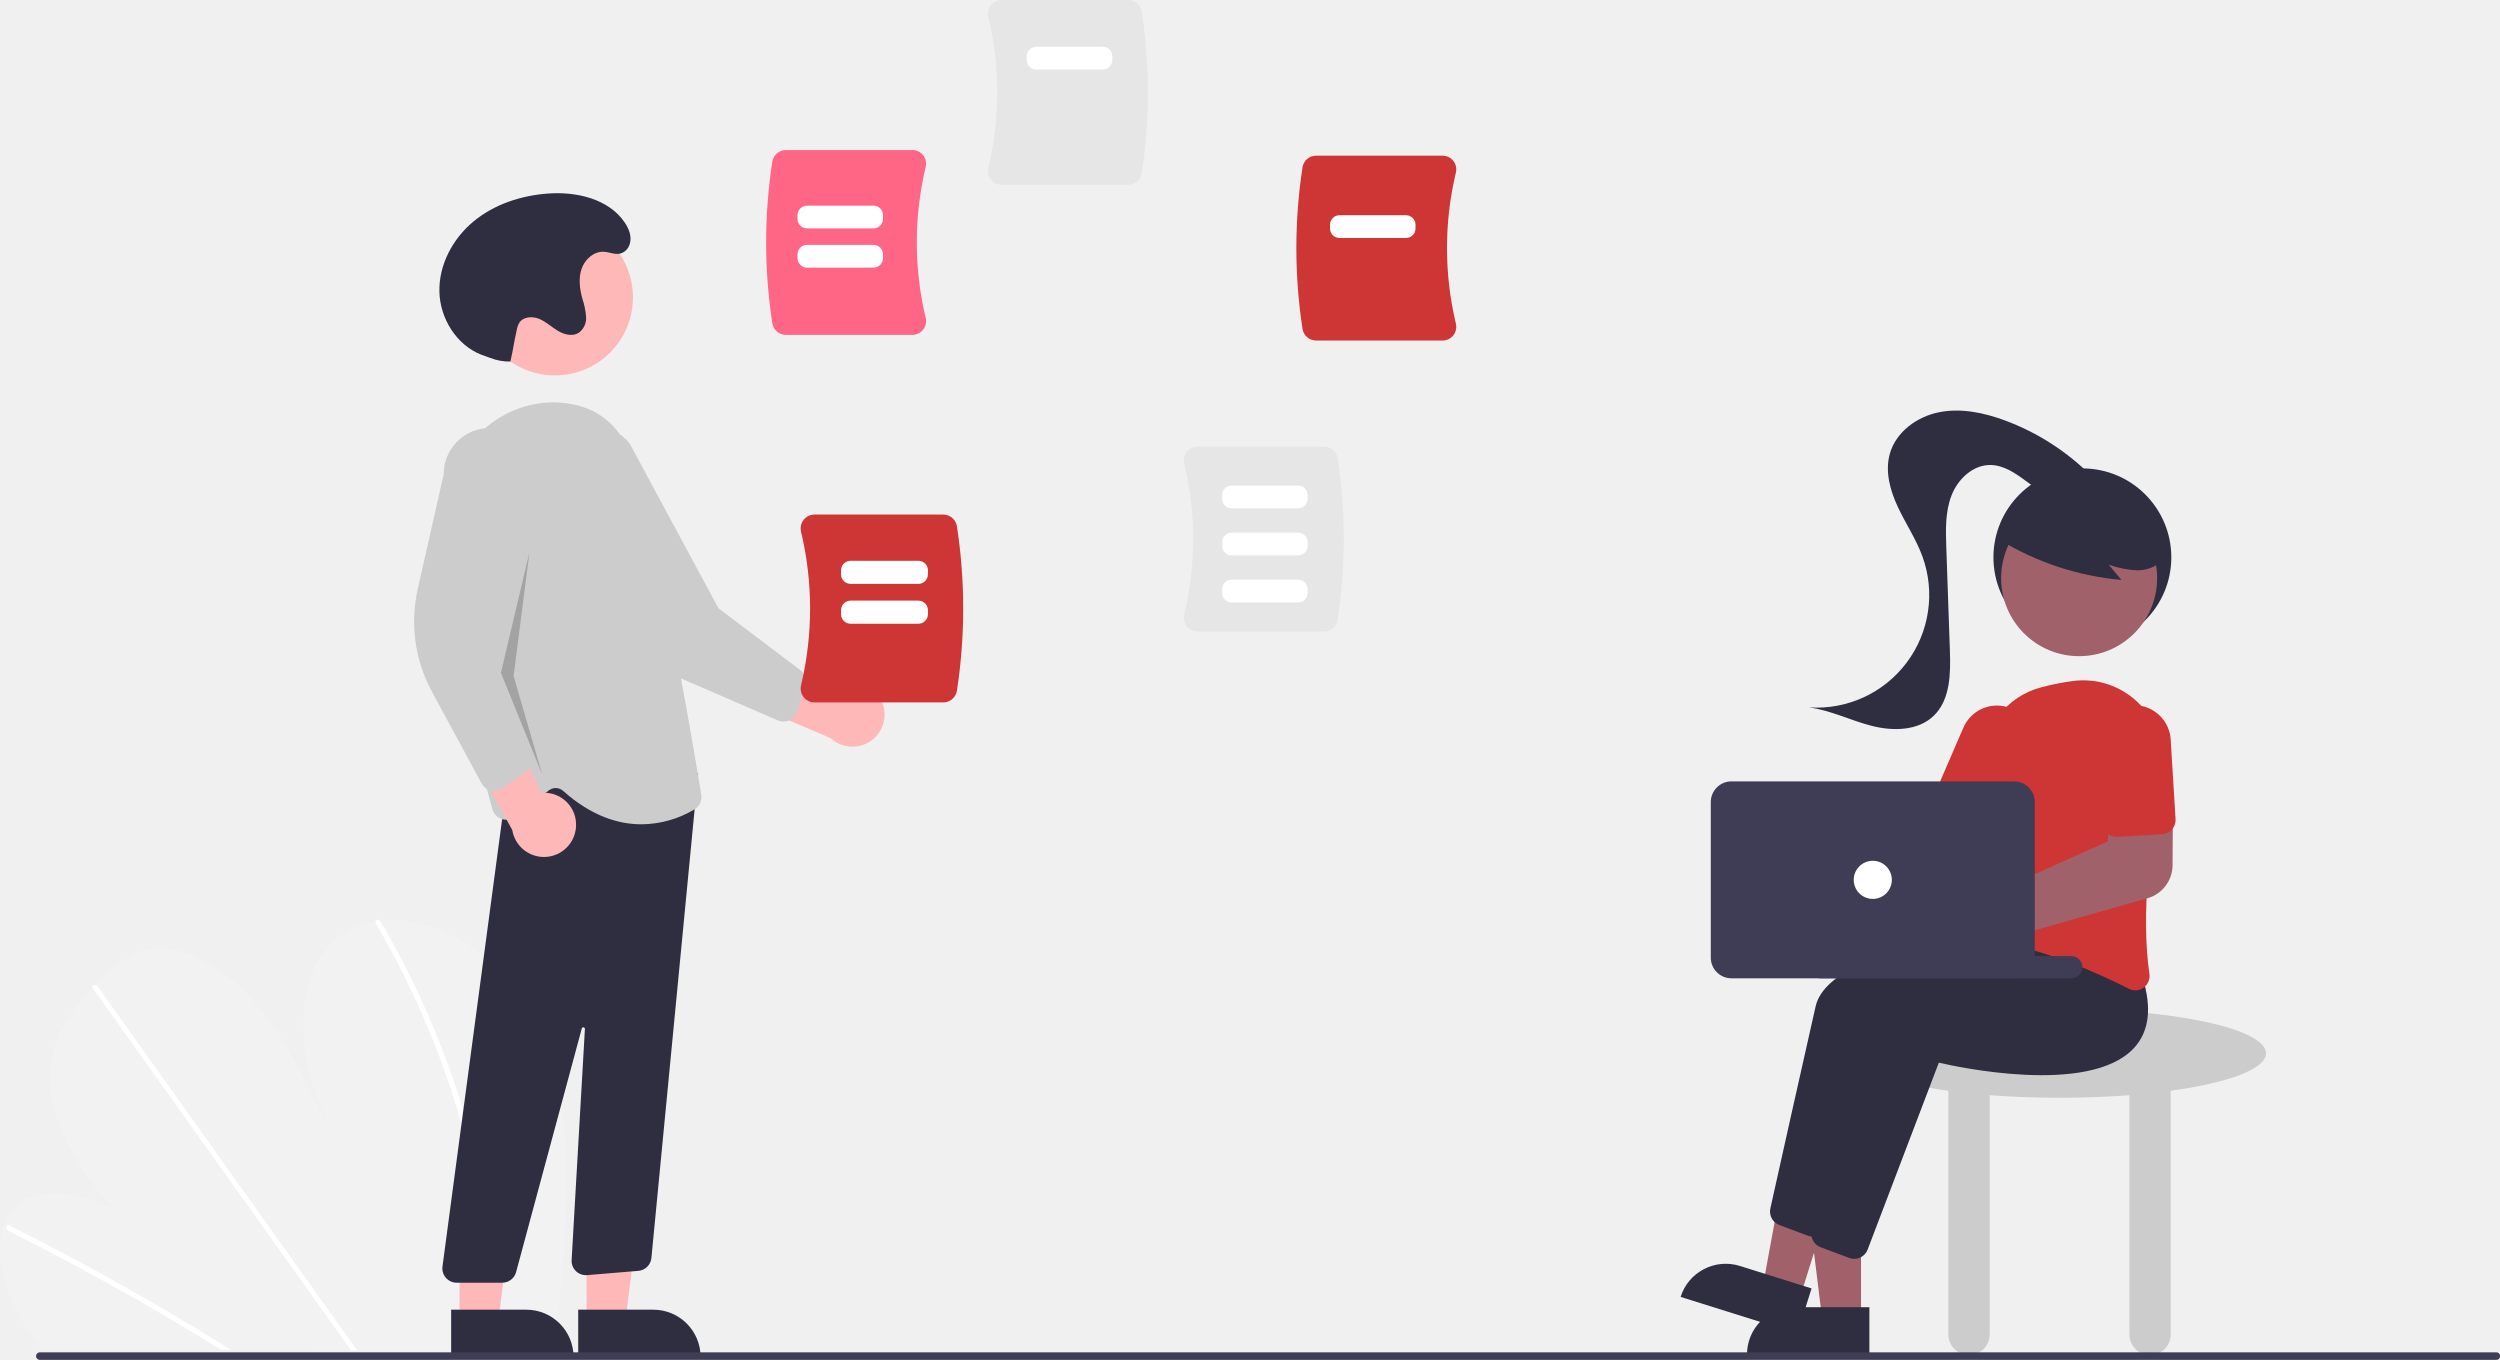
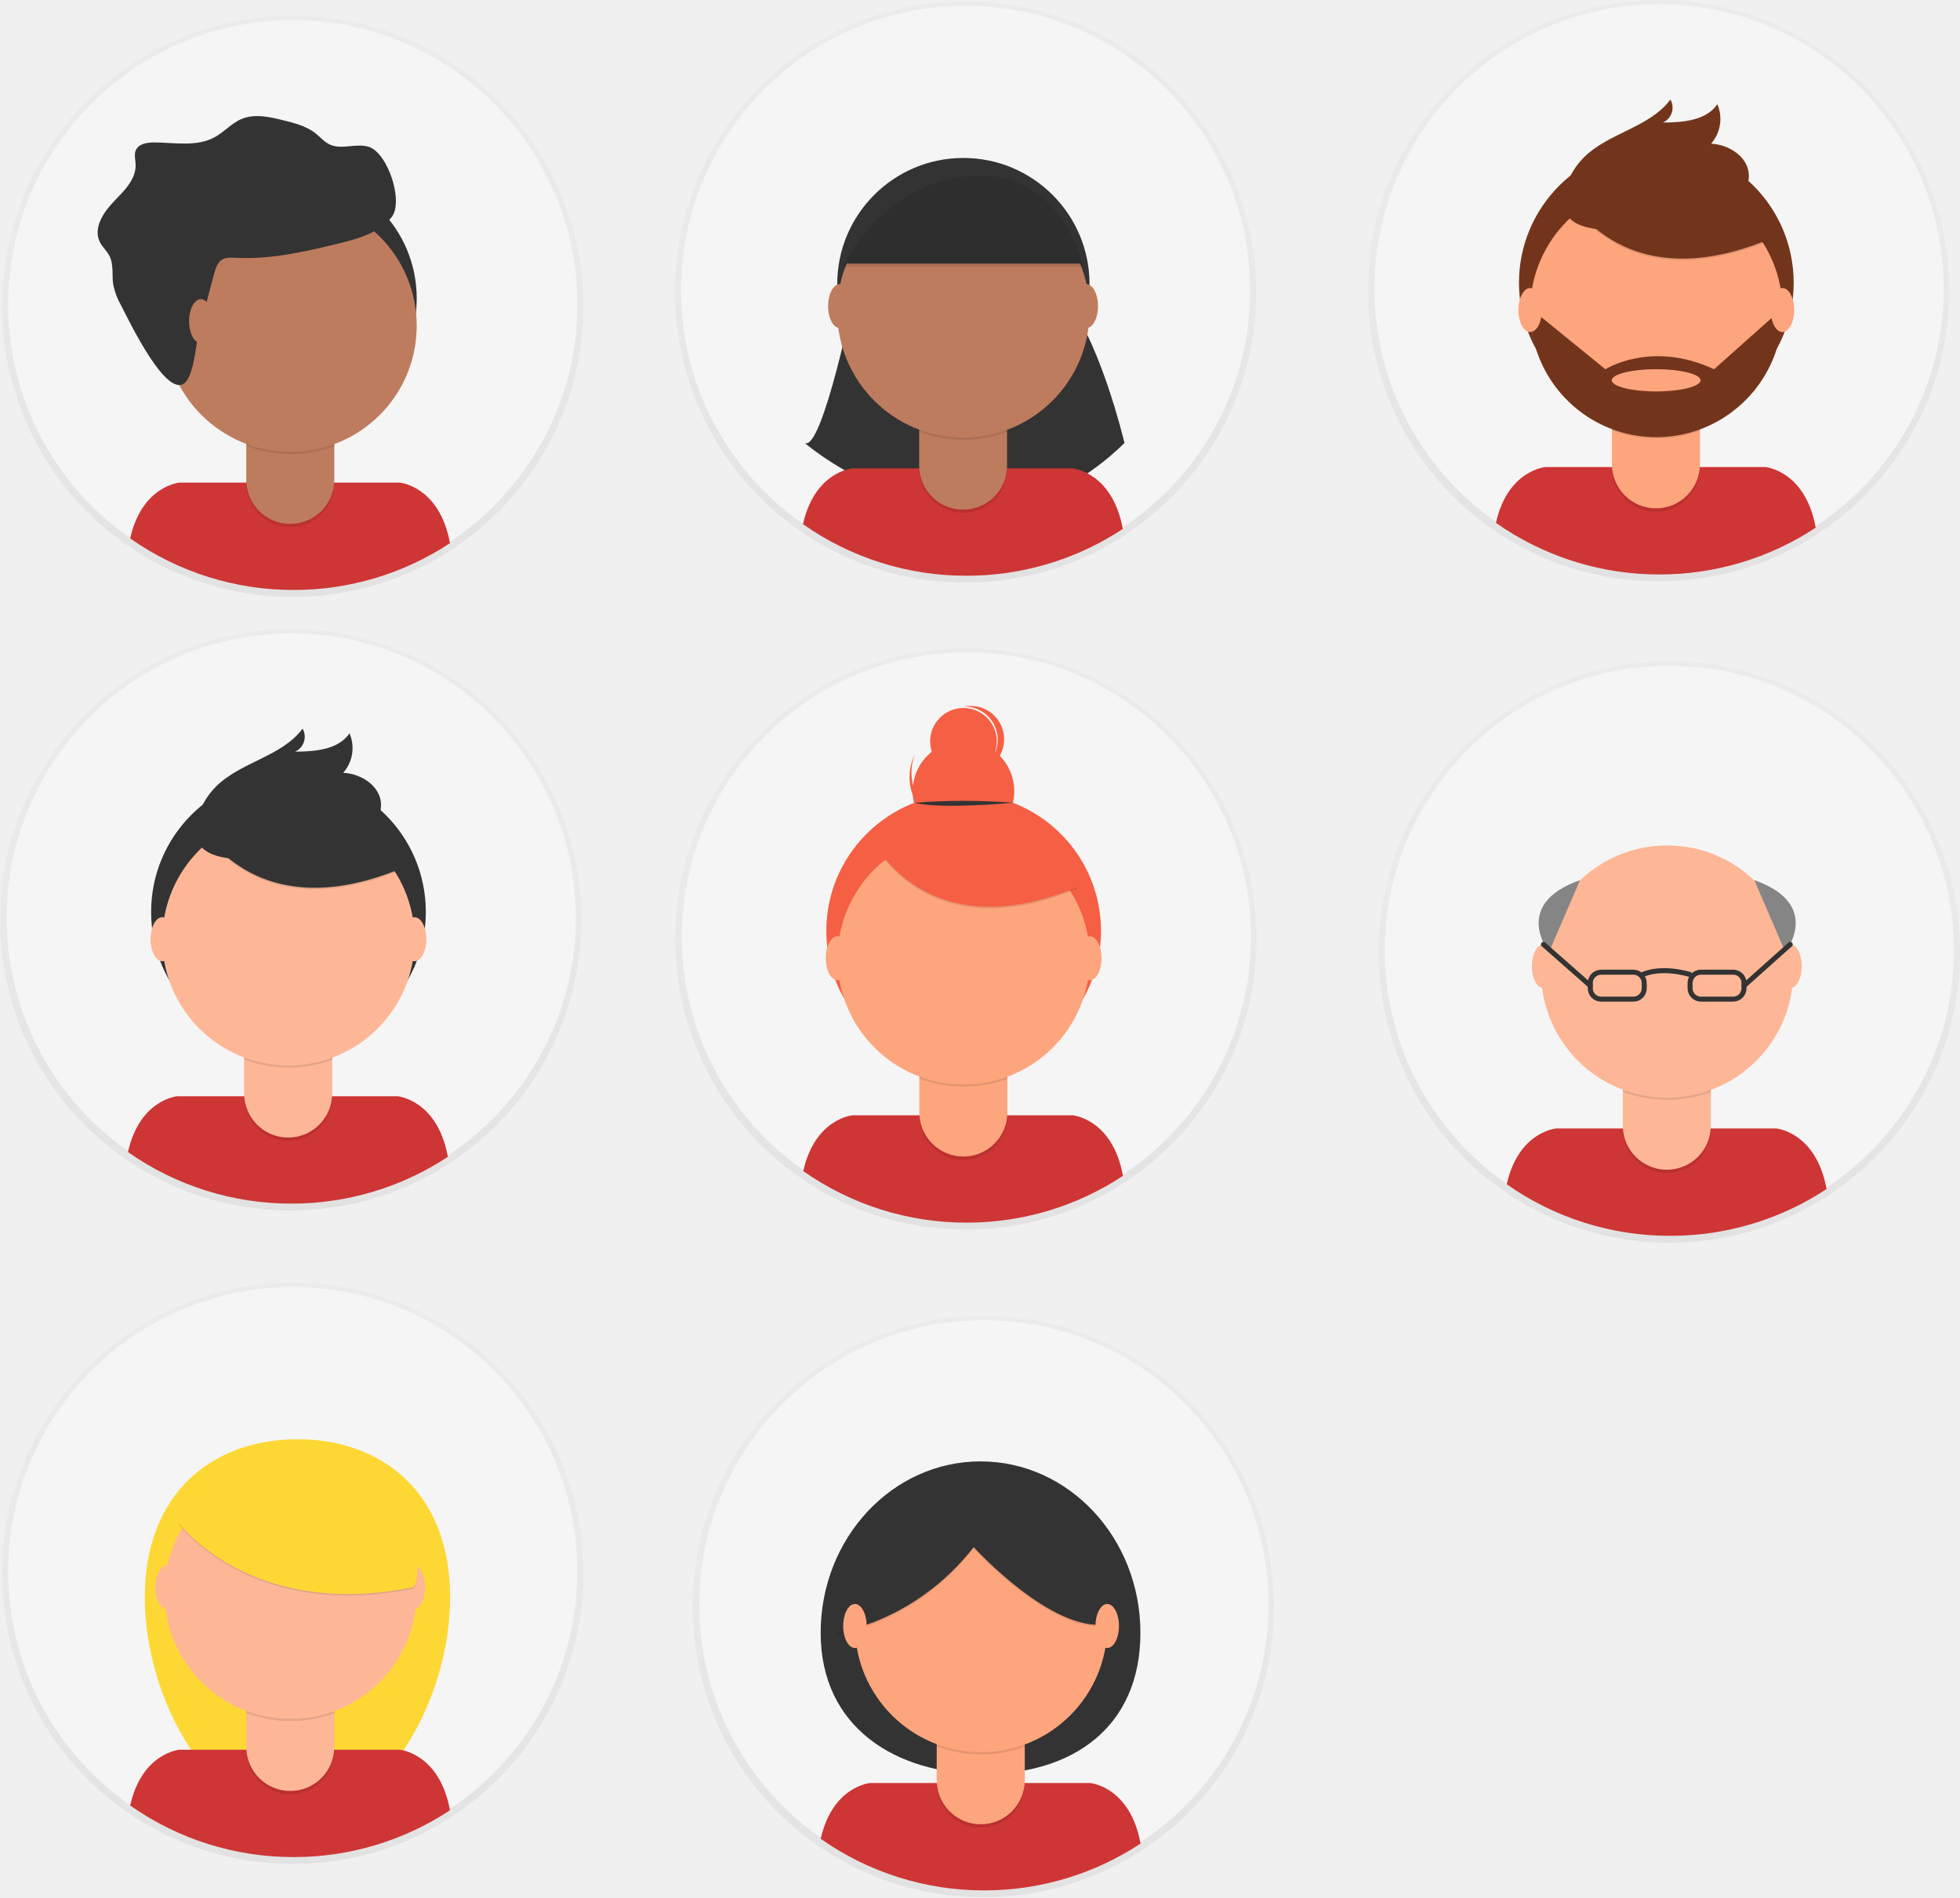
- <svg xmlns="http://www.w3.org/2000/svg" id="a2525de1-ea14-4c9e-818b-1d269b9a5d3c" data-name="Layer 1" width="787.067" height="428.128" viewBox="0 0 787.067 428.128">
-   <path d="M384.646,608.214a400.444,400.444,0,0,1-3.775,51.455c-.083.599-.173,1.198-.256,1.796l-161.217-.901c-.473-.595-.939-1.197-1.391-1.806-1.505-2.016-2.916-4.089-4.211-6.233-6.224-10.331-9.074-22.427-6.218-30.773l.051-.13a14.644,14.644,0,0,1,2.858-4.966c6.511-7.329,19.674-6.107,31.62-.192-10.715-11.728-19.246-26.528-19.895-39.738-.636-12.885,6.102-22.09,13.41-29.912.24-.259.48-.51.719-.761.116-.129.24-.251.356-.381,5.702-5.961,12.349-11.838,21.97-11.127,10.552.781,22.251,9.619,30.454,19.919,8.203,10.292,13.654,21.984,19.179,33.394,5.532,11.403,11.518,23.098,20.395,32.845-12.024-15.209-21.719-32.513-25.3-49.343s-.429-32.993,10.287-40.92a25.064,25.064,0,0,1,10.979-4.43c.462-.077.932-.139,1.409-.194,9.92-1.129,21.765,2.302,31.842,10.503,11.098,9.03,18.793,22.417,22.621,35.125C384.362,584.153,384.77,596.387,384.646,608.214Z" transform="translate(-206.4667 -235.9361)" fill="#f2f2f2" />
-   <path d="M279.168,660.898l-3.083-.017q-1.468-.918-2.95-1.814c-.612-.386-1.23-.758-1.85-1.137q-15.338-9.368-30.869-17.971-15.516-8.611-31.188-16.428a1.292,1.292,0,0,1-.743-1.477.372.372,0,0,1,.051-.108c.146-.274.471-.387.947-.154,1.282.643,2.57,1.285,3.852,1.942q15.715,7.951,31.295,16.696,15.569,8.741,30.961,18.253c.216.131.432.27.648.401C277.218,659.689,278.19,660.293,279.168,660.898Z" transform="translate(-206.4667 -235.9361)" fill="#fff" />
-   <path d="M318.917,661.12l-1.906-.011c-.43-.602-.852-1.203-1.282-1.805q-15.152-21.248-30.299-42.497-24.804-34.787-49.592-69.573a1.228,1.228,0,0,1-.214-.42c-.141-.513.236-.815.719-.761a1.448,1.448,0,0,1,1.007.641q13.906,19.508,27.805,39.002,24.674,34.613,49.342,69.218c1.046,1.464,2.092,2.936,3.138,4.4C318.065,659.917,318.494,660.519,318.917,661.12Z" transform="translate(-206.4667 -235.9361)" fill="#fff" />
-   <path d="M361.386,650.05c-.097,3.213-.31,6.374-.588,9.506q-.081.899-.162,1.797l-2-.011c.061-.599.122-1.198.176-1.797.423-4.525.723-9.101.763-13.802a192.539,192.539,0,0,0-3.79-38.81,241.645,241.645,0,0,0-11.74-40.321,276.902,276.902,0,0,0-19.208-39.893,1.065,1.065,0,0,1-.177-.709c.083-.57.841-.739,1.409-.194a1.655,1.655,0,0,1,.287.363q1.384,2.38,2.717,4.774a276.709,276.709,0,0,1,18.384,40.033,240.501,240.501,0,0,1,10.944,40.381A189.953,189.953,0,0,1,361.386,650.05Z" transform="translate(-206.4667 -235.9361)" fill="#fff" />
-   <path d="M919.865,567.547c0-7.732-29.102-14-65-14s-65,6.268-65,14c0,4.955,11.964,9.306,30,11.794v76.706a6.5,6.5,0,0,0,13,0v-75.324c6.872.532,14.277.824,22,.824s15.128-.292,22-.824v75.324a6.5,6.5,0,0,0,13,0V579.341C907.901,576.853,919.865,572.502,919.865,567.547Z" transform="translate(-206.4667 -235.9361)" fill="#ccc" />
-   <circle cx="655.586" cy="175.468" r="28" fill="#2f2e41" />
-   <polygon points="585.905 415.034 573.645 415.034 567.813 367.746 585.907 367.746 585.905 415.034" fill="#a0616a" />
-   <path d="M564.888,411.531h23.644a0,0,0,0,1,0,0v14.887a0,0,0,0,1,0,0H550.001a0,0,0,0,1,0,0v0A14.887,14.887,0,0,1,564.888,411.531Z" fill="#2f2e41" />
-   <polygon points="566.768 408.192 555.07 404.521 563.662 357.656 580.926 363.073 566.768 408.192" fill="#a0616a" />
-   <path d="M751.801,635.462h23.644a0,0,0,0,1,0,0v14.887a0,0,0,0,1,0,0H736.914a0,0,0,0,1,0,0v0A14.887,14.887,0,0,1,751.801,635.462Z" transform="translate(20.72246 -432.8544) rotate(17.42262)" fill="#2f2e41" />
-   <path d="M777.223,625.26a4.462,4.462,0,0,1-1.572-.286l-9.019-3.382a4.516,4.516,0,0,1-2.814-5.184c2.271-10.21,10.01-44.971,14.247-63.615,5.026-22.115,78.343-26.225,81.461-26.389l.256-.014,8.248,10.364c2.98,9.579,2.036,17.051-2.808,22.208-14.132,15.047-56.327,5.71-61.359,4.528L781.436,622.363A4.513,4.513,0,0,1,777.223,625.26Z" transform="translate(-206.4667 -235.9361)" fill="#2f2e41" />
-   <path d="M790.223,632.26a4.462,4.462,0,0,1-1.572-.286l-9.019-3.382a4.516,4.516,0,0,1-2.814-5.184c2.271-10.21,10.01-44.971,14.247-63.615,5.026-22.115,78.343-26.225,81.461-26.389l.256-.014,8.248,10.364c2.98,9.579,2.036,17.051-2.808,22.208-14.132,15.046-56.327,5.71-61.359,4.528L794.436,629.363A4.513,4.513,0,0,1,790.223,632.26Z" transform="translate(-206.4667 -235.9361)" fill="#2f2e41" />
-   <path d="M764.128,488.24a10.527,10.527,0,0,1,.885,1.402l49.32,5.196,7.1-9.734,16.091,8.794L823.579,517.52l-60.487-15.423a10.496,10.496,0,1,1,1.036-13.857Z" transform="translate(-206.4667 -235.9361)" fill="#a0616a" />
-   <path d="M878.741,547.722a4.501,4.501,0,0,1-2.05-.501c-9.862-5.015-29.066-13.699-46.875-15.517a4.392,4.392,0,0,1-3.095-1.75,4.519,4.519,0,0,1-.834-3.511c1.607-8.896,5.293-31.547,4.818-49.701a24.596,24.596,0,0,1,18.582-24.468h0A79.866,79.866,0,0,1,859.201,450.321a24.795,24.795,0,0,1,27.559,28.762c-3.176,18.813-6.377,45.09-3.595,63.433a4.507,4.507,0,0,1-1.819,4.349A4.429,4.429,0,0,1,878.741,547.722Z" transform="translate(-206.4667 -235.9361)" fill="#ce3535" />
-   <path d="M831.619,499.871a4.496,4.496,0,0,1-1.787-.373l-12.848-5.562a4.506,4.506,0,0,1-2.342-5.917l9.932-22.942a11.5,11.5,0,1,1,21.107,9.136L835.75,497.155a4.511,4.511,0,0,1-4.131,2.716Z" transform="translate(-206.4667 -235.9361)" fill="#ce3535" />
-   <circle cx="654.562" cy="182.019" r="24.561" fill="#a0616a" />
-   <path d="M836.026,405.888a88.59,88.59,0,0,0,38.326,12.628l-4.04-4.841a29.688,29.688,0,0,0,9.171,1.821c3.13-.049,6.41-1.254,8.186-3.832a9.342,9.342,0,0,0,.625-8.63,17.694,17.694,0,0,0-5.566-6.96,33.139,33.139,0,0,0-30.844-5.512,19.806,19.806,0,0,0-9.212,5.909c-2.328,2.872-6.811,5.432-5.619,8.932Z" transform="translate(-206.4667 -235.9361)" fill="#2f2e41" />
-   <path d="M865.158,386.067a75.485,75.485,0,0,0-27.463-17.759c-6.639-2.459-13.865-3.979-20.805-2.582s-13.504,6.198-15.44,13.008c-1.583,5.568.052,11.564,2.509,16.806s5.738,10.102,7.725,15.54a35.468,35.468,0,0,1-35.689,47.562c6.819.914,13.105,4.119,19.771,5.825s14.533,1.59,19.486-3.185c5.241-5.052,5.346-13.267,5.092-20.542q-.565-16.222-1.13-32.445c-.192-5.515-.356-11.208,1.633-16.356s6.716-9.656,12.235-9.609c4.183.035,7.884,2.569,11.239,5.068s6.904,5.165,11.071,5.536,8.923-2.711,8.611-6.883" transform="translate(-206.4667 -235.9361)" fill="#2f2e41" />
-   <path d="M819.736,541.413a11.004,11.004,0,1,1,4.242-21.164h0a10.567,10.567,0,0,1,1.312.665l44.741-20.087,1.257-12.134,19.286-.516-.128,20.202a10.88,10.88,0,0,1-7.861,10.343l-52.322,14.893a10.259,10.259,0,0,1-.359,1.019,11.045,11.045,0,0,1-10.167,6.78Z" transform="translate(-206.4667 -235.9361)" fill="#a0616a" />
-   <path d="M888.939,498.08a4.496,4.496,0,0,1-1.762.476l-13.974.859a4.506,4.506,0,0,1-4.768-4.215l-1.534-24.953a11.5,11.5,0,1,1,22.956-1.412l1.534,24.953a4.511,4.511,0,0,1-2.453,4.292Z" transform="translate(-206.4667 -235.9361)" fill="#ce3535" />
-   <path d="M779.57,536.936h79a3.5,3.5,0,0,1,3.5,3.5v0a3.5,3.5,0,0,1-3.5,3.5h-79a3.5,3.5,0,0,1-3.5-3.5v0A3.5,3.5,0,0,1,779.57,536.936Z" transform="translate(1431.673 844.9361) rotate(180)" fill="#3f3d56" />
-   <path d="M745.07,537.436v-49a6.507,6.507,0,0,1,6.5-6.5h89a6.507,6.507,0,0,1,6.5,6.5v49a6.507,6.507,0,0,1-6.5,6.5h-89A6.507,6.507,0,0,1,745.07,537.436Z" transform="translate(-206.4667 -235.9361)" fill="#3f3d56" />
-   <circle cx="589.603" cy="277" r="6" fill="#fff" />
-   <path d="M483.247,455.273a10.056,10.056,0,0,0-15.32-1.744l-31.754-16.39,1.974,18.464,29.852,12.734a10.11,10.11,0,0,0,15.249-13.064Z" transform="translate(-206.4667 -235.9361)" fill="#ffb8b8" />
-   <path d="M455.027,462.706a4.505,4.505,0,0,1-3.669.039L421.196,449.661A46.373,46.373,0,0,1,397.734,426.963l-15.857-33.471a14.497,14.497,0,1,1,22.901-17.781l27.873,51.714,25.737,19.442a4.515,4.515,0,0,1,1.587,4.921l-2.526,8.159a4.506,4.506,0,0,1-1.524,2.211A4.455,4.455,0,0,1,455.027,462.706Z" transform="translate(-206.4667 -235.9361)" fill="#ccc" />
-   <circle cx="174.712" cy="93.631" r="24.561" fill="#ffb8b8" />
-   <polygon points="184.661 415.827 196.92 415.827 202.753 368.539 184.658 368.539 184.661 415.827" fill="#ffb8b8" />
-   <path d="M388.5,648.26h38.531a0,0,0,0,1,0,0v14.887a0,0,0,0,1,0,0H403.387a14.887,14.887,0,0,1-14.887-14.887v0A0,0,0,0,1,388.5,648.26Z" transform="translate(609.0948 1075.452) rotate(179.9974)" fill="#2f2e41" />
-   <polygon points="144.661 415.827 156.92 415.827 162.753 368.539 144.658 368.539 144.661 415.827" fill="#ffb8b8" />
-   <path d="M348.5,648.26h38.531a0,0,0,0,1,0,0v14.887a0,0,0,0,1,0,0H363.387a14.887,14.887,0,0,1-14.887-14.887v0A0,0,0,0,1,348.5,648.26Z" transform="translate(529.0948 1075.454) rotate(179.9974)" fill="#2f2e41" />
-   <path d="M346.847,638.228a4.499,4.499,0,0,1-1.075-3.559l21.465-160.985,53.329,9.057,5.691-3.415L411.539,632.07a4.512,4.512,0,0,1-4.096,3.964l-16.148,1.346a4.499,4.499,0,0,1-4.866-4.742l4.181-72.742a.5.5,0,0,0-.982-.16l-20.683,76.7a4.508,4.508,0,0,1-4.345,3.329h-14.367A4.498,4.498,0,0,1,346.847,638.228Z" transform="translate(-206.4667 -235.9361)" fill="#2f2e41" />
-   <path d="M383.779,484.952a3.533,3.533,0,0,0-4.516-.188l-10.662,8.293a4.496,4.496,0,0,1-7.087-2.307c-5.23-18.315-17.078-64.418-14.159-96.866,1.655-18.393,17.537-32.371,35.405-31.198,12.216.814,20.252,7.861,23.886,20.944,8.923,32.122,18.728,91.044,20.603,102.53a4.48,4.48,0,0,1-2.136,4.589A32.939,32.939,0,0,1,408.42,495.447C401.301,495.447,392.765,492.968,383.779,484.952Z" transform="translate(-206.4667 -235.9361)" fill="#ccc" />
-   <path d="M387.802,496.379a10.056,10.056,0,0,0-10.979-10.827l-14.872-32.493-9.842,15.747L367.741,497.248a10.11,10.11,0,0,0,20.061-.869Z" transform="translate(-206.4667 -235.9361)" fill="#ffb8b8" />
-   <path d="M361.01,484.812a4.505,4.505,0,0,1-2.911-2.233l-15.659-28.909a46.373,46.373,0,0,1-4.454-32.339l8.178-36.123a14.497,14.497,0,1,1,28.993.142l-9.981,57.893,8.254,31.181a4.515,4.515,0,0,1-1.789,4.852l-7.023,4.861a4.506,4.506,0,0,1-2.564.8A4.455,4.455,0,0,1,361.01,484.812Z" transform="translate(-206.4667 -235.9361)" fill="#ccc" />
-   <polygon points="166.697 173.828 157.697 211.828 170.697 243.828 161.697 212.828 166.697 173.828" opacity="0.2" />
-   <path d="M367.163,349.764a16.538,16.538,0,0,1-6.388-1.156c-.894-.345-1.822-.628-2.715-.973-7.882-3.045-13.074-11.439-13.26-19.887s4.189-16.646,10.685-22.05,14.91-8.177,23.335-8.819c9.075-.691,19.294,1.61,24.365,9.168,1.35,2.012,2.294,4.453,1.494,6.882a4.403,4.403,0,0,1-1.241,1.906c-2.265,2.015-4.522.5-6.831.366-3.173-.184-6.023,2.385-7.048,5.394s-.573,6.322.254,9.391a23.46,23.46,0,0,1,1.182,5.71,5.741,5.741,0,0,1-2.379,5.055c-1.983,1.199-4.587.505-6.571-.692s-3.698-2.86-5.842-3.741-5.022-.685-6.27,1.267a6.935,6.935,0,0,0-.793,2.289c-1.118,5.095-.861,4.795-1.98,9.89Z" transform="translate(-206.4667 -235.9361)" fill="#2f2e41" />
-   <path d="M580.115,433.115a4.32,4.32,0,0,1-.807-3.705,102.328,102.328,0,0,0-0-47.525,4.321,4.321,0,0,1,.808-3.705,4.248,4.248,0,0,1,3.355-1.626h39.872a4.302,4.302,0,0,1,4.237,3.606,167.487,167.487,0,0,1,0,50.975,4.302,4.302,0,0,1-4.237,3.606H583.47A4.248,4.248,0,0,1,580.115,433.115Z" transform="translate(-206.4667 -235.9361)" fill="#e6e6e6" />
-   <path d="M518.434,292.497a4.318,4.318,0,0,1-.807-3.705,102.332,102.332,0,0,0,0-47.525,4.318,4.318,0,0,1,.807-3.705,4.247,4.247,0,0,1,3.355-1.626h39.873a4.303,4.303,0,0,1,4.237,3.606,167.487,167.487,0,0,1,0,50.975,4.303,4.303,0,0,1-4.237,3.606H521.789A4.247,4.247,0,0,1,518.434,292.497Z" transform="translate(-206.4667 -235.9361)" fill="#e6e6e6" />
-   <path d="M616.545,339.535a167.487,167.487,0,0,1,0-50.975,4.302,4.302,0,0,1,4.237-3.606h39.873a4.247,4.247,0,0,1,3.355,1.626,4.319,4.319,0,0,1,.807,3.705,102.328,102.328,0,0,0-0,47.525,4.318,4.318,0,0,1-.807,3.705,4.247,4.247,0,0,1-3.355,1.626H620.782A4.302,4.302,0,0,1,616.545,339.535Z" transform="translate(-206.4667 -235.9361)" fill="#ce3535" />
-   <path d="M449.622,337.755a167.506,167.506,0,0,1,0-50.975,4.303,4.303,0,0,1,4.237-3.606h39.873a4.247,4.247,0,0,1,3.355,1.626,4.319,4.319,0,0,1,.807,3.705,102.328,102.328,0,0,0-0,47.525,4.318,4.318,0,0,1-.807,3.705,4.247,4.247,0,0,1-3.355,1.626H453.86A4.303,4.303,0,0,1,449.622,337.755Z" transform="translate(-206.4667 -235.9361)" fill="#ff6584" />
-   <path d="M459.484,455.426a4.391,4.391,0,0,1-.821-3.766,104.001,104.001,0,0,0-0-48.306,4.392,4.392,0,0,1,.821-3.766,4.318,4.318,0,0,1,3.41-1.652H503.422a4.373,4.373,0,0,1,4.307,3.665,170.238,170.238,0,0,1,0,51.813,4.373,4.373,0,0,1-4.307,3.665H462.895A4.318,4.318,0,0,1,459.484,455.426Z" transform="translate(-206.4667 -235.9361)" fill="#ce3535" />
-   <path d="M219.049,664.064h773.294a1.191,1.191,0,1,0,0-2.381h-773.294a1.191,1.191,0,1,0,0,2.381Z" transform="translate(-206.4667 -235.9361)" fill="#3f3d56" />
-   <path d="M495.601,419.758H474.252a3.003,3.003,0,0,1-3-3V415.484a3.003,3.003,0,0,1,3-3h21.349a3.003,3.003,0,0,1,3,3v1.274A3.003,3.003,0,0,1,495.601,419.758Z" transform="translate(-206.4667 -235.9361)" fill="#fff" />
-   <path d="M495.601,432.305H474.252a3.003,3.003,0,0,1-3-3v-1.274a3.003,3.003,0,0,1,3-3h21.349a3.003,3.003,0,0,1,3,3v1.274A3.003,3.003,0,0,1,495.601,432.305Z" transform="translate(-206.4667 -235.9361)" fill="#fff" />
-   <path d="M481.462,307.85H460.538a3.003,3.003,0,0,1-3-3v-1.172a3.003,3.003,0,0,1,3-3H481.462a3.003,3.003,0,0,1,3,3v1.172A3.003,3.003,0,0,1,481.462,307.85Z" transform="translate(-206.4667 -235.9361)" fill="#fff" />
-   <path d="M615.141,395.98H594.218a3.003,3.003,0,0,1-3-3v-1.172a3.003,3.003,0,0,1,3-3h20.923a3.003,3.003,0,0,1,3,3v1.172A3.003,3.003,0,0,1,615.141,395.98Z" transform="translate(-206.4667 -235.9361)" fill="#fff" />
-   <path d="M615.141,410.793H594.218a3.003,3.003,0,0,1-3-3v-1.172a3.003,3.003,0,0,1,3-3h20.923a3.003,3.003,0,0,1,3,3v1.172A3.003,3.003,0,0,1,615.141,410.793Z" transform="translate(-206.4667 -235.9361)" fill="#fff" />
-   <path d="M615.141,425.607H594.218a3.003,3.003,0,0,1-3-3V421.434a3.003,3.003,0,0,1,3-3h20.923a3.003,3.003,0,0,1,3,3v1.172A3.003,3.003,0,0,1,615.141,425.607Z" transform="translate(-206.4667 -235.9361)" fill="#fff" />
-   <path d="M481.462,320.195H460.538a3.003,3.003,0,0,1-3-3v-1.172a3.003,3.003,0,0,1,3-3H481.462a3.003,3.003,0,0,1,3,3v1.172A3.003,3.003,0,0,1,481.462,320.195Z" transform="translate(-206.4667 -235.9361)" fill="#fff" />
-   <path d="M553.639,257.831H532.716a3.003,3.003,0,0,1-3-3v-1.172a3.003,3.003,0,0,1,3-3H553.639a3.003,3.003,0,0,1,3,3v1.172A3.003,3.003,0,0,1,553.639,257.831Z" transform="translate(-206.4667 -235.9361)" fill="#fff" />
-   <path d="M649.113,310.865H628.189a3.003,3.003,0,0,1-3-3V306.692a3.003,3.003,0,0,1,3-3h20.924a3.003,3.003,0,0,1,3,3v1.172A3.003,3.003,0,0,1,649.113,310.865Z" transform="translate(-206.4667 -235.9361)" fill="#fff" />
+ <svg xmlns="http://www.w3.org/2000/svg" xmlns:xlink="http://www.w3.org/1999/xlink" id="88ce59e9-c4b8-4d1d-9d7a-ce0190159aa8" data-name="Layer 1" width="781.43" height="756.44" viewBox="0 0 781.43 756.44">
+   <defs>
+     <linearGradient id="b3f40125-0363-42ff-a31c-61eb5d655202" x1="116.72" y1="237.98" x2="116.72" y2="6.21" gradientUnits="userSpaceOnUse">
+       <stop offset="0" stop-color="gray" stop-opacity="0.25" />
+       <stop offset="0.54" stop-color="gray" stop-opacity="0.12" />
+       <stop offset="1" stop-color="gray" stop-opacity="0.1" />
+     </linearGradient>
+     <linearGradient id="27ca4b3e-9552-41ad-8ba5-de2574048d20" x1="385.08" y1="490.21" x2="385.08" y2="258.44" xlink:href="#b3f40125-0363-42ff-a31c-61eb5d655202" />
+     <linearGradient id="98d2c4cc-353c-49f3-ae94-49dceb95b558" x1="384.97" y1="232.29" x2="384.97" y2="0.51" xlink:href="#b3f40125-0363-42ff-a31c-61eb5d655202" />
+     <linearGradient id="1b187342-85ad-4174-acd7-e912b9a9009d" x1="661.23" y1="231.77" x2="661.23" y2="0" xlink:href="#b3f40125-0363-42ff-a31c-61eb5d655202" />
+     <linearGradient id="5629c76b-b43c-4c6e-ad7d-c063ce4611c3" x1="115.89" y1="482.62" x2="115.89" y2="250.85" xlink:href="#b3f40125-0363-42ff-a31c-61eb5d655202" />
+     <linearGradient id="94554b54-cbd9-41c5-8f29-6b4786d89c61" x1="665.55" y1="495.47" x2="665.55" y2="263.7" xlink:href="#b3f40125-0363-42ff-a31c-61eb5d655202" />
+     <linearGradient id="897c833c-fa4a-4dad-90f9-1cb0d950ec3f" x1="116.72" y1="743.15" x2="116.72" y2="511.38" xlink:href="#b3f40125-0363-42ff-a31c-61eb5d655202" />
+     <linearGradient id="b88de7bb-a3e6-477b-a3c4-5c16e389ed83" x1="392.03" y1="756.44" x2="392.03" y2="524.67" xlink:href="#b3f40125-0363-42ff-a31c-61eb5d655202" />
+   </defs>
+   <g opacity="0.5">
+     <circle cx="116.72" cy="122.09" r="115.89" fill="url(#b3f40125-0363-42ff-a31c-61eb5d655202)" />
+   </g>
+   <circle cx="116.72" cy="121.46" r="113.44" fill="#f5f5f5" />
+   <path d="M326.32,307a112.91,112.91,0,0,0,62.36-18.66c-4.18-22.84-20.09-24.15-20.09-24.15H280.88s-15,1.23-19.7,22.25A112.92,112.92,0,0,0,326.32,307Z" transform="translate(-209.28 -71.78)" fill="#ce3535" />
+   <circle cx="115.85" cy="118.96" r="50.29" fill="#333" />
+   <path d="M98.18,164.57h35.09a0,0,0,0,1,0,0v28.07a17.54,17.54,0,0,1-17.54,17.54h0a17.54,17.54,0,0,1-17.54-17.54V164.57A0,0,0,0,1,98.18,164.57Z" opacity="0.1" />
+   <path d="M101.53,163.27h28.39a3.35,3.35,0,0,1,3.35,3.35v24.72a17.54,17.54,0,0,1-17.54,17.54h0a17.54,17.54,0,0,1-17.54-17.54V166.62A3.35,3.35,0,0,1,101.53,163.27Z" fill="#be7c5e" />
+   <path d="M307.53,249.6a50.5,50.5,0,0,0,35.09.1v-4.31H307.53Z" transform="translate(-209.28 -71.78)" opacity="0.1" />
+   <circle cx="115.85" cy="129.88" r="50.29" fill="#be7c5e" />
+   <path d="M294.66,180.92c.59-2.17,1.33-4.56,3.28-5.69,1.54-.9,3.45-.76,5.23-.67,13.9.76,27.68-2.41,41.2-5.72,7.73-1.89,16-4.19,21-10.42s-1.52-25.81-9.13-28.12c-5-1.53-10.8,1.32-15.54-.92-2.11-1-3.66-2.87-5.48-4.33-3.73-3-8.52-4.21-13.16-5.35-5.42-1.34-11.28-2.65-16.43-.5-4,1.66-6.92,5.17-10.71,7.25-7.21,4-16,2.14-24.26,2.12-2.79,0-6.12.56-7.23,3.12-.75,1.74-.15,3.72-.07,5.61.24,6-4.71,10.67-8.86,15s-8.07,10.51-5.45,15.89c1,2.05,2.83,3.6,3.87,5.63,1.79,3.52.89,7.77,1.54,11.66a29.34,29.34,0,0,0,3.27,8.4c3.08,6,18.55,38.3,25.66,30.09,3.44-4,4-15.56,5.39-20.76Q291.66,192,294.66,180.92Z" transform="translate(-209.28 -71.78)" fill="#333" />
+   <ellipse cx="80.07" cy="128.05" rx="4.68" ry="8.77" fill="#be7c5e" />
+   <g opacity="0.5">
+     <circle cx="385.08" cy="374.32" r="115.89" fill="url(#27ca4b3e-9552-41ad-8ba5-de2574048d20)" />
+   </g>
+   <circle cx="385.3" cy="373.58" r="113.44" fill="#f5f5f5" />
+   <path d="M594.68,559.25A112.91,112.91,0,0,0,657,540.59c-4.18-22.84-20.09-24.15-20.09-24.15H549.23s-15,1.23-19.7,22.25A112.92,112.92,0,0,0,594.68,559.25Z" transform="translate(-209.28 -71.78)" fill="#ce3535" />
+   <circle cx="384.2" cy="371.19" r="54.76" fill="#f55f44" />
+   <path d="M366.53,416.8h35.09a0,0,0,0,1,0,0v28.07a17.54,17.54,0,0,1-17.54,17.54h0a17.54,17.54,0,0,1-17.54-17.54V416.8A0,0,0,0,1,366.53,416.8Z" opacity="0.1" />
+   <path d="M369.88,415.5h28.39a3.35,3.35,0,0,1,3.35,3.35v24.72a17.54,17.54,0,0,1-17.54,17.54h0a17.54,17.54,0,0,1-17.54-17.54V418.85a3.35,3.35,0,0,1,3.35-3.35Z" fill="#fda57d" />
+   <path d="M575.88,501.83a50.5,50.5,0,0,0,35.09.1v-4.31H575.88Z" transform="translate(-209.28 -71.78)" opacity="0.1" />
+   <circle cx="384.2" cy="382.11" r="50.29" fill="#fda57d" />
+   <circle cx="384.13" cy="315.49" r="20.24" fill="#f55f44" />
+   <circle cx="384.13" cy="295.56" r="13.29" fill="#f55f44" />
+   <path d="M584.63,398.37a20.24,20.24,0,0,1-10.55-25.88c-.14.28-.28.57-.41.86a20.24,20.24,0,1,0,36.94,16.57c.13-.29.25-.58.37-.88A20.24,20.24,0,0,1,584.63,398.37Z" transform="translate(-209.28 -71.78)" fill="#f55f44" />
+   <path d="M557.67,408.15s21.19,43,81,18l-13.92-21.83-24.67-8.86Z" transform="translate(-209.28 -71.78)" opacity="0.1" />
+   <path d="M557.67,407.51s21.19,43,81,18l-13.92-21.83-24.67-8.86Z" transform="translate(-209.28 -71.78)" fill="#f55f44" />
+   <path d="M574,391.85a249.85,249.85,0,0,1,39.18,0S584.24,394.54,574,391.85Z" transform="translate(-209.28 -71.78)" fill="#333" />
+   <path d="M596.45,353.24a13.32,13.32,0,0,0-3,.23h.77a13.28,13.28,0,0,1,2,26.33,13.28,13.28,0,0,0,.24-26.56Z" transform="translate(-209.28 -71.78)" fill="#f55f44" />
+   <ellipse cx="333.9" cy="382.06" rx="4.68" ry="8.77" fill="#fda57d" />
+   <ellipse cx="434.49" cy="382.06" rx="4.68" ry="8.77" fill="#fda57d" />
+   <polygon points="345.22 337 355.03 331.94 357.24 340.05 351.23 344.14 345.22 337" fill="#f55f44" />
+   <g opacity="0.5">
+     <circle cx="384.97" cy="116.4" r="115.89" fill="url(#98d2c4cc-353c-49f3-ae94-49dceb95b558)" />
+   </g>
+   <circle cx="384.97" cy="115.77" r="113.44" fill="#f5f5f5" />
+   <path d="M550,188.56s-12.86,63.36-19.88,59.85c0,0,67.7,58.48,127.48,0,0,0-10.53-44.65-25.73-59.85Z" transform="translate(-209.28 -71.78)" fill="#333" />
+   <path d="M594.57,301.33a112.91,112.91,0,0,0,62.36-18.66c-4.18-22.84-20.09-24.15-20.09-24.15H549.12s-15,1.23-19.7,22.25A112.92,112.92,0,0,0,594.57,301.33Z" transform="translate(-209.28 -71.78)" fill="#ce3535" />
+   <circle cx="384.09" cy="113.27" r="50.29" fill="#333" />
+   <path d="M366.42,158.88h35.09a0,0,0,0,1,0,0v28.07A17.54,17.54,0,0,1,384,204.49h0a17.54,17.54,0,0,1-17.54-17.54V158.88A0,0,0,0,1,366.42,158.88Z" opacity="0.1" />
+   <path d="M369.77,157.58h28.39a3.35,3.35,0,0,1,3.35,3.35v24.72A17.54,17.54,0,0,1,384,203.19h0a17.54,17.54,0,0,1-17.54-17.54V160.92A3.35,3.35,0,0,1,369.77,157.58Z" fill="#be7c5e" />
+   <path d="M575.77,243.91a50.5,50.5,0,0,0,35.09.1v-4.31H575.77Z" transform="translate(-209.28 -71.78)" opacity="0.1" />
+   <circle cx="384.09" cy="124.18" r="50.29" fill="#be7c5e" />
+   <path d="M545.3,176.86h95.9s-8.19-38.72-44.44-36.25S545.3,176.86,545.3,176.86Z" transform="translate(-209.28 -71.78)" fill="#333" />
+   <ellipse cx="334.84" cy="122.04" rx="4.68" ry="8.77" fill="#be7c5e" />
+   <ellipse cx="433.08" cy="122.04" rx="4.68" ry="8.77" fill="#be7c5e" />
+   <path d="M545.3,178.16h95.9s-8.19-38.72-44.44-36.25S545.3,178.16,545.3,178.16Z" transform="translate(-209.28 -71.78)" opacity="0.1" />
+   <g opacity="0.5">
+     <circle cx="661.23" cy="115.89" r="115.89" fill="url(#1b187342-85ad-4174-acd7-e912b9a9009d)" />
+   </g>
+   <circle cx="661.45" cy="115.14" r="113.44" fill="#f5f5f5" />
+   <path d="M870.83,300.82a112.91,112.91,0,0,0,62.36-18.66C929,259.31,913.1,258,913.1,258H825.39s-15,1.23-19.7,22.25A112.92,112.92,0,0,0,870.83,300.82Z" transform="translate(-209.28 -71.78)" fill="#ce3535" />
+   <circle cx="660.36" cy="112.75" r="54.76" fill="#72351c" />
+   <path d="M642.68,158.36h35.09a0,0,0,0,1,0,0v28.07A17.54,17.54,0,0,1,660.23,204h0a17.54,17.54,0,0,1-17.54-17.54V158.36A0,0,0,0,1,642.68,158.36Z" opacity="0.1" />
+   <path d="M646,157.06h28.39a3.35,3.35,0,0,1,3.35,3.35v24.72a17.54,17.54,0,0,1-17.54,17.54h0a17.54,17.54,0,0,1-17.54-17.54V160.41a3.35,3.35,0,0,1,3.35-3.35Z" fill="#fda57d" />
+   <path d="M852,243.39a50.5,50.5,0,0,0,35.09.1v-4.31H852Z" transform="translate(-209.28 -71.78)" opacity="0.1" />
+   <circle cx="660.36" cy="123.67" r="50.29" fill="#fda57d" />
+   <path d="M833.82,149.71s21.19,43,81,18l-13.92-21.83-24.67-8.86Z" transform="translate(-209.28 -71.78)" opacity="0.1" />
+   <path d="M833.82,149.08s21.19,43,81,18l-13.92-21.83-24.67-8.86Z" transform="translate(-209.28 -71.78)" fill="#72351c" />
+   <path d="M833.63,146.17a29.05,29.05,0,0,1,7.2-11.71c9.89-9.78,26.11-11.84,34.43-23a6.51,6.51,0,0,1-3,9.18c8-.05,17.21-.75,21.71-7.31a14.91,14.91,0,0,1-2.51,15.74c7.06.32,14.6,5.11,15.06,12.17.3,4.7-2.64,9.15-6.51,11.85S891.48,157,886.88,158C873.46,161,824.87,173.41,833.63,146.17Z" transform="translate(-209.28 -71.78)" fill="#72351c" />
+   <path d="M919.93,195.89h-1.33L892.66,219c-25-11.7-43.34,0-43.34,0l-27.2-22.14-2.74.34a50.29,50.29,0,0,0,100.56-1.29Zm-50.36,31.95c-9.78,0-17.71-2-17.71-4.43s7.93-4.43,17.71-4.43,17.71,2,17.71,4.43S879.35,227.84,869.56,227.84Z" transform="translate(-209.28 -71.78)" fill="#72351c" />
+   <ellipse cx="610.05" cy="123.62" rx="4.68" ry="8.77" fill="#fda57d" />
+   <ellipse cx="710.64" cy="123.62" rx="4.68" ry="8.77" fill="#fda57d" />
+   <g opacity="0.5">
+     <circle cx="115.89" cy="366.73" r="115.89" fill="url(#5629c76b-b43c-4c6e-ad7d-c063ce4611c3)" />
+   </g>
+   <circle cx="116.11" cy="365.99" r="113.44" fill="#f5f5f5" />
+   <path d="M325.49,551.66A112.91,112.91,0,0,0,387.84,533c-4.18-22.84-20.09-24.15-20.09-24.15H280s-15,1.23-19.7,22.25A112.92,112.92,0,0,0,325.49,551.66Z" transform="translate(-209.28 -71.78)" fill="#ce3535" />
+   <circle cx="115.01" cy="363.6" r="54.76" fill="#333" />
+   <path d="M97.34,409.21h35.09a0,0,0,0,1,0,0v28.07a17.54,17.54,0,0,1-17.54,17.54h0a17.54,17.54,0,0,1-17.54-17.54V409.21A0,0,0,0,1,97.34,409.21Z" opacity="0.1" />
+   <path d="M100.69,407.91h28.39a3.35,3.35,0,0,1,3.35,3.35V436a17.54,17.54,0,0,1-17.54,17.54h0A17.54,17.54,0,0,1,97.34,436V411.25a3.35,3.35,0,0,1,3.35-3.35Z" fill="#fdb797" />
+   <path d="M306.69,494.24a50.5,50.5,0,0,0,35.09.1V490H306.69Z" transform="translate(-209.28 -71.78)" opacity="0.1" />
+   <circle cx="115.01" cy="374.52" r="50.29" fill="#fdb797" />
+   <path d="M288.48,400.55s21.19,43,81,18l-13.92-21.83-24.67-8.86Z" transform="translate(-209.28 -71.78)" opacity="0.1" />
+   <path d="M288.48,399.92s21.19,43,81,18l-13.92-21.83-24.67-8.86Z" transform="translate(-209.28 -71.78)" fill="#333" />
+   <path d="M288.29,397a29.05,29.05,0,0,1,7.2-11.71c9.89-9.78,26.11-11.84,34.43-23a6.51,6.51,0,0,1-3,9.18c8-.05,17.21-.75,21.71-7.31a14.91,14.91,0,0,1-2.51,15.74c7.06.32,14.6,5.11,15.06,12.17.3,4.7-2.64,9.15-6.51,11.85s-8.54,3.93-13.14,4.95C328.11,411.85,279.53,424.26,288.29,397Z" transform="translate(-209.28 -71.78)" fill="#333" />
+   <ellipse cx="64.7" cy="374.47" rx="4.68" ry="8.77" fill="#fdb797" />
+   <ellipse cx="165.29" cy="374.47" rx="4.68" ry="8.77" fill="#fdb797" />
+   <g opacity="0.5">
+     <circle cx="665.55" cy="379.58" r="115.89" fill="url(#94554b54-cbd9-41c5-8f29-6b4786d89c61)" />
+   </g>
+   <circle cx="665.55" cy="378.95" r="113.44" fill="#f5f5f5" />
+   <path d="M875.15,564.51a112.91,112.91,0,0,0,62.36-18.66c-4.18-22.84-20.09-24.15-20.09-24.15H829.7s-15,1.23-19.7,22.25A112.92,112.92,0,0,0,875.15,564.51Z" transform="translate(-209.28 -71.78)" fill="#ce3535" />
+   <path d="M647,422.06h35.09a0,0,0,0,1,0,0v28.07a17.54,17.54,0,0,1-17.54,17.54h0A17.54,17.54,0,0,1,647,450.13V422.06A0,0,0,0,1,647,422.06Z" opacity="0.1" />
+   <path d="M650.35,420.76h28.39a3.35,3.35,0,0,1,3.35,3.35v24.72a17.54,17.54,0,0,1-17.54,17.54h0A17.54,17.54,0,0,1,647,448.83V424.11a3.35,3.35,0,0,1,3.35-3.35Z" fill="#fdb797" />
+   <path d="M856.35,507.09a50.5,50.5,0,0,0,35.09.1v-4.31H856.35Z" transform="translate(-209.28 -71.78)" opacity="0.1" />
+   <circle cx="664.67" cy="387.37" r="50.29" fill="#fdb797" />
+   <ellipse cx="615.42" cy="385.22" rx="4.68" ry="8.77" fill="#fdb797" />
+   <ellipse cx="713.66" cy="385.22" rx="4.68" ry="8.77" fill="#fdb797" />
+   <rect x="634.03" y="387.61" width="21.51" height="10.76" rx="4.35" ry="4.35" fill="none" stroke="#333" stroke-miterlimit="10" stroke-width="2" />
+   <rect x="883.1" y="459.39" width="21.51" height="10.76" rx="4.35" ry="4.35" transform="translate(1578.42 857.75) rotate(180)" fill="none" stroke="#333" stroke-miterlimit="10" stroke-width="2" />
+   <path d="M864,460.43s6.82-3.7,19.5,0" transform="translate(-209.28 -71.78)" fill="none" stroke="#333" stroke-miterlimit="10" stroke-width="2" />
+   <path d="M908.72,422.7l12.34,28.67S936.15,432.35,908.72,422.7Z" transform="translate(-209.28 -71.78)" fill="#858585" />
+   <line x1="695.32" y1="392.99" x2="713.74" y2="376.54" fill="none" stroke="#333" stroke-linecap="round" stroke-linejoin="round" stroke-width="2" />
+   <path d="M839.2,422.7l-12.34,28.67S811.77,432.35,839.2,422.7Z" transform="translate(-209.28 -71.78)" fill="#858585" />
+   <line x1="634.03" y1="392.99" x2="615.36" y2="376.54" fill="none" stroke="#333" stroke-linecap="round" stroke-linejoin="round" stroke-width="2" />
+   <g opacity="0.5">
+     <circle cx="116.72" cy="627.26" r="115.89" fill="url(#897c833c-fa4a-4dad-90f9-1cb0d950ec3f)" />
+   </g>
+   <circle cx="116.72" cy="626.63" r="113.44" fill="#f5f5f5" />
+   <path d="M388.75,708.61c0,41.78-27.26,88.29-60.89,88.29S267,750.39,267,708.61s27.26-63,60.89-63S388.75,666.84,388.75,708.61Z" transform="translate(-209.28 -71.78)" fill="#fdd835" />
+   <path d="M326.32,812.2a112.91,112.91,0,0,0,62.36-18.66c-4.18-22.84-20.09-24.15-20.09-24.15H280.88s-15,1.23-19.7,22.25A112.92,112.92,0,0,0,326.32,812.2Z" transform="translate(-209.28 -71.78)" fill="#ce3535" />
+   <path d="M98.18,669.74h35.09a0,0,0,0,1,0,0v28.07a17.54,17.54,0,0,1-17.54,17.54h0a17.54,17.54,0,0,1-17.54-17.54V669.74A0,0,0,0,1,98.18,669.74Z" opacity="0.1" />
+   <path d="M101.53,668.44h28.39a3.35,3.35,0,0,1,3.35,3.35v24.72a17.54,17.54,0,0,1-17.54,17.54h0a17.54,17.54,0,0,1-17.54-17.54V671.79A3.35,3.35,0,0,1,101.53,668.44Z" fill="#fdb797" />
+   <path d="M307.53,754.77a50.5,50.5,0,0,0,35.09.1v-4.31H307.53Z" transform="translate(-209.28 -71.78)" opacity="0.1" />
+   <circle cx="115.85" cy="635.05" r="50.29" fill="#fdb797" />
+   <ellipse cx="66.6" cy="632.9" rx="4.68" ry="8.77" fill="#fdb797" />
+   <ellipse cx="164.84" cy="632.9" rx="4.68" ry="8.77" fill="#fdb797" />
+   <path d="M280.57,679.55S309,718.46,374.2,705.17c0,0,7.28-8.86-10.44-36.06S296.7,646.34,280.57,679.55Z" transform="translate(-209.28 -71.78)" opacity="0.1" />
+   <path d="M280.57,678.92S309,717.83,374.2,704.54c0,0,7.28-8.86-10.44-36.06S296.7,645.71,280.57,678.92Z" transform="translate(-209.28 -71.78)" fill="#fdd835" />
+   <g opacity="0.5">
+     <circle cx="392.03" cy="640.55" r="115.89" fill="url(#b88de7bb-a3e6-477b-a3c4-5c16e389ed83)" />
+   </g>
+   <circle cx="392.26" cy="639.81" r="113.44" fill="#f5f5f5" />
+   <path d="M663.95,722.77c0,37.74-27.11,56.31-62.32,56.31s-65.16-18.57-65.16-56.31,28.54-68.33,63.74-68.33S663.95,685,663.95,722.77Z" transform="translate(-209.28 -71.78)" fill="#333" />
+   <path d="M601.63,825.48A112.91,112.91,0,0,0,664,806.82c-4.18-22.84-20.09-24.15-20.09-24.15H556.19s-15,1.23-19.7,22.25A112.92,112.92,0,0,0,601.63,825.48Z" transform="translate(-209.28 -71.78)" fill="#ce3535" />
+   <path d="M373.49,683h35.09a0,0,0,0,1,0,0v28.07A17.54,17.54,0,0,1,391,728.64h0a17.54,17.54,0,0,1-17.54-17.54V683A0,0,0,0,1,373.49,683Z" opacity="0.1" />
+   <path d="M376.83,681.73h28.39a3.35,3.35,0,0,1,3.35,3.35V709.8A17.54,17.54,0,0,1,391,727.34h0a17.54,17.54,0,0,1-17.54-17.54V685.07a3.35,3.35,0,0,1,3.35-3.35Z" fill="#fda57d" />
+   <path d="M582.84,768.06a50.5,50.5,0,0,0,35.09.1v-4.31H582.84Z" transform="translate(-209.28 -71.78)" opacity="0.1" />
+   <circle cx="391.16" cy="648.33" r="50.29" fill="#fda57d" />
+   <path d="M542.48,723.4s31.32-3.8,55-34.16c0,0,31.32,34.48,53.14,30.68,0,0,12.65-13.29,0-26.57s-22.46-30.05-39.22-27.84-37.33,3.16-46.18,11.07S542.48,723.4,542.48,723.4Z" transform="translate(-209.28 -71.78)" opacity="0.1" />
+   <path d="M542.48,722.77s31.32-3.8,55-34.16c0,0,31.32,34.48,53.14,30.68,0,0,12.65-13.29,0-26.57s-22.46-30.05-39.22-27.84S574.11,668,565.26,676,542.48,722.77,542.48,722.77Z" transform="translate(-209.28 -71.78)" fill="#333" />
+   <ellipse cx="340.85" cy="648.29" rx="4.68" ry="8.77" fill="#fda57d" />
+   <ellipse cx="441.44" cy="648.29" rx="4.68" ry="8.77" fill="#fda57d" />
</svg>
